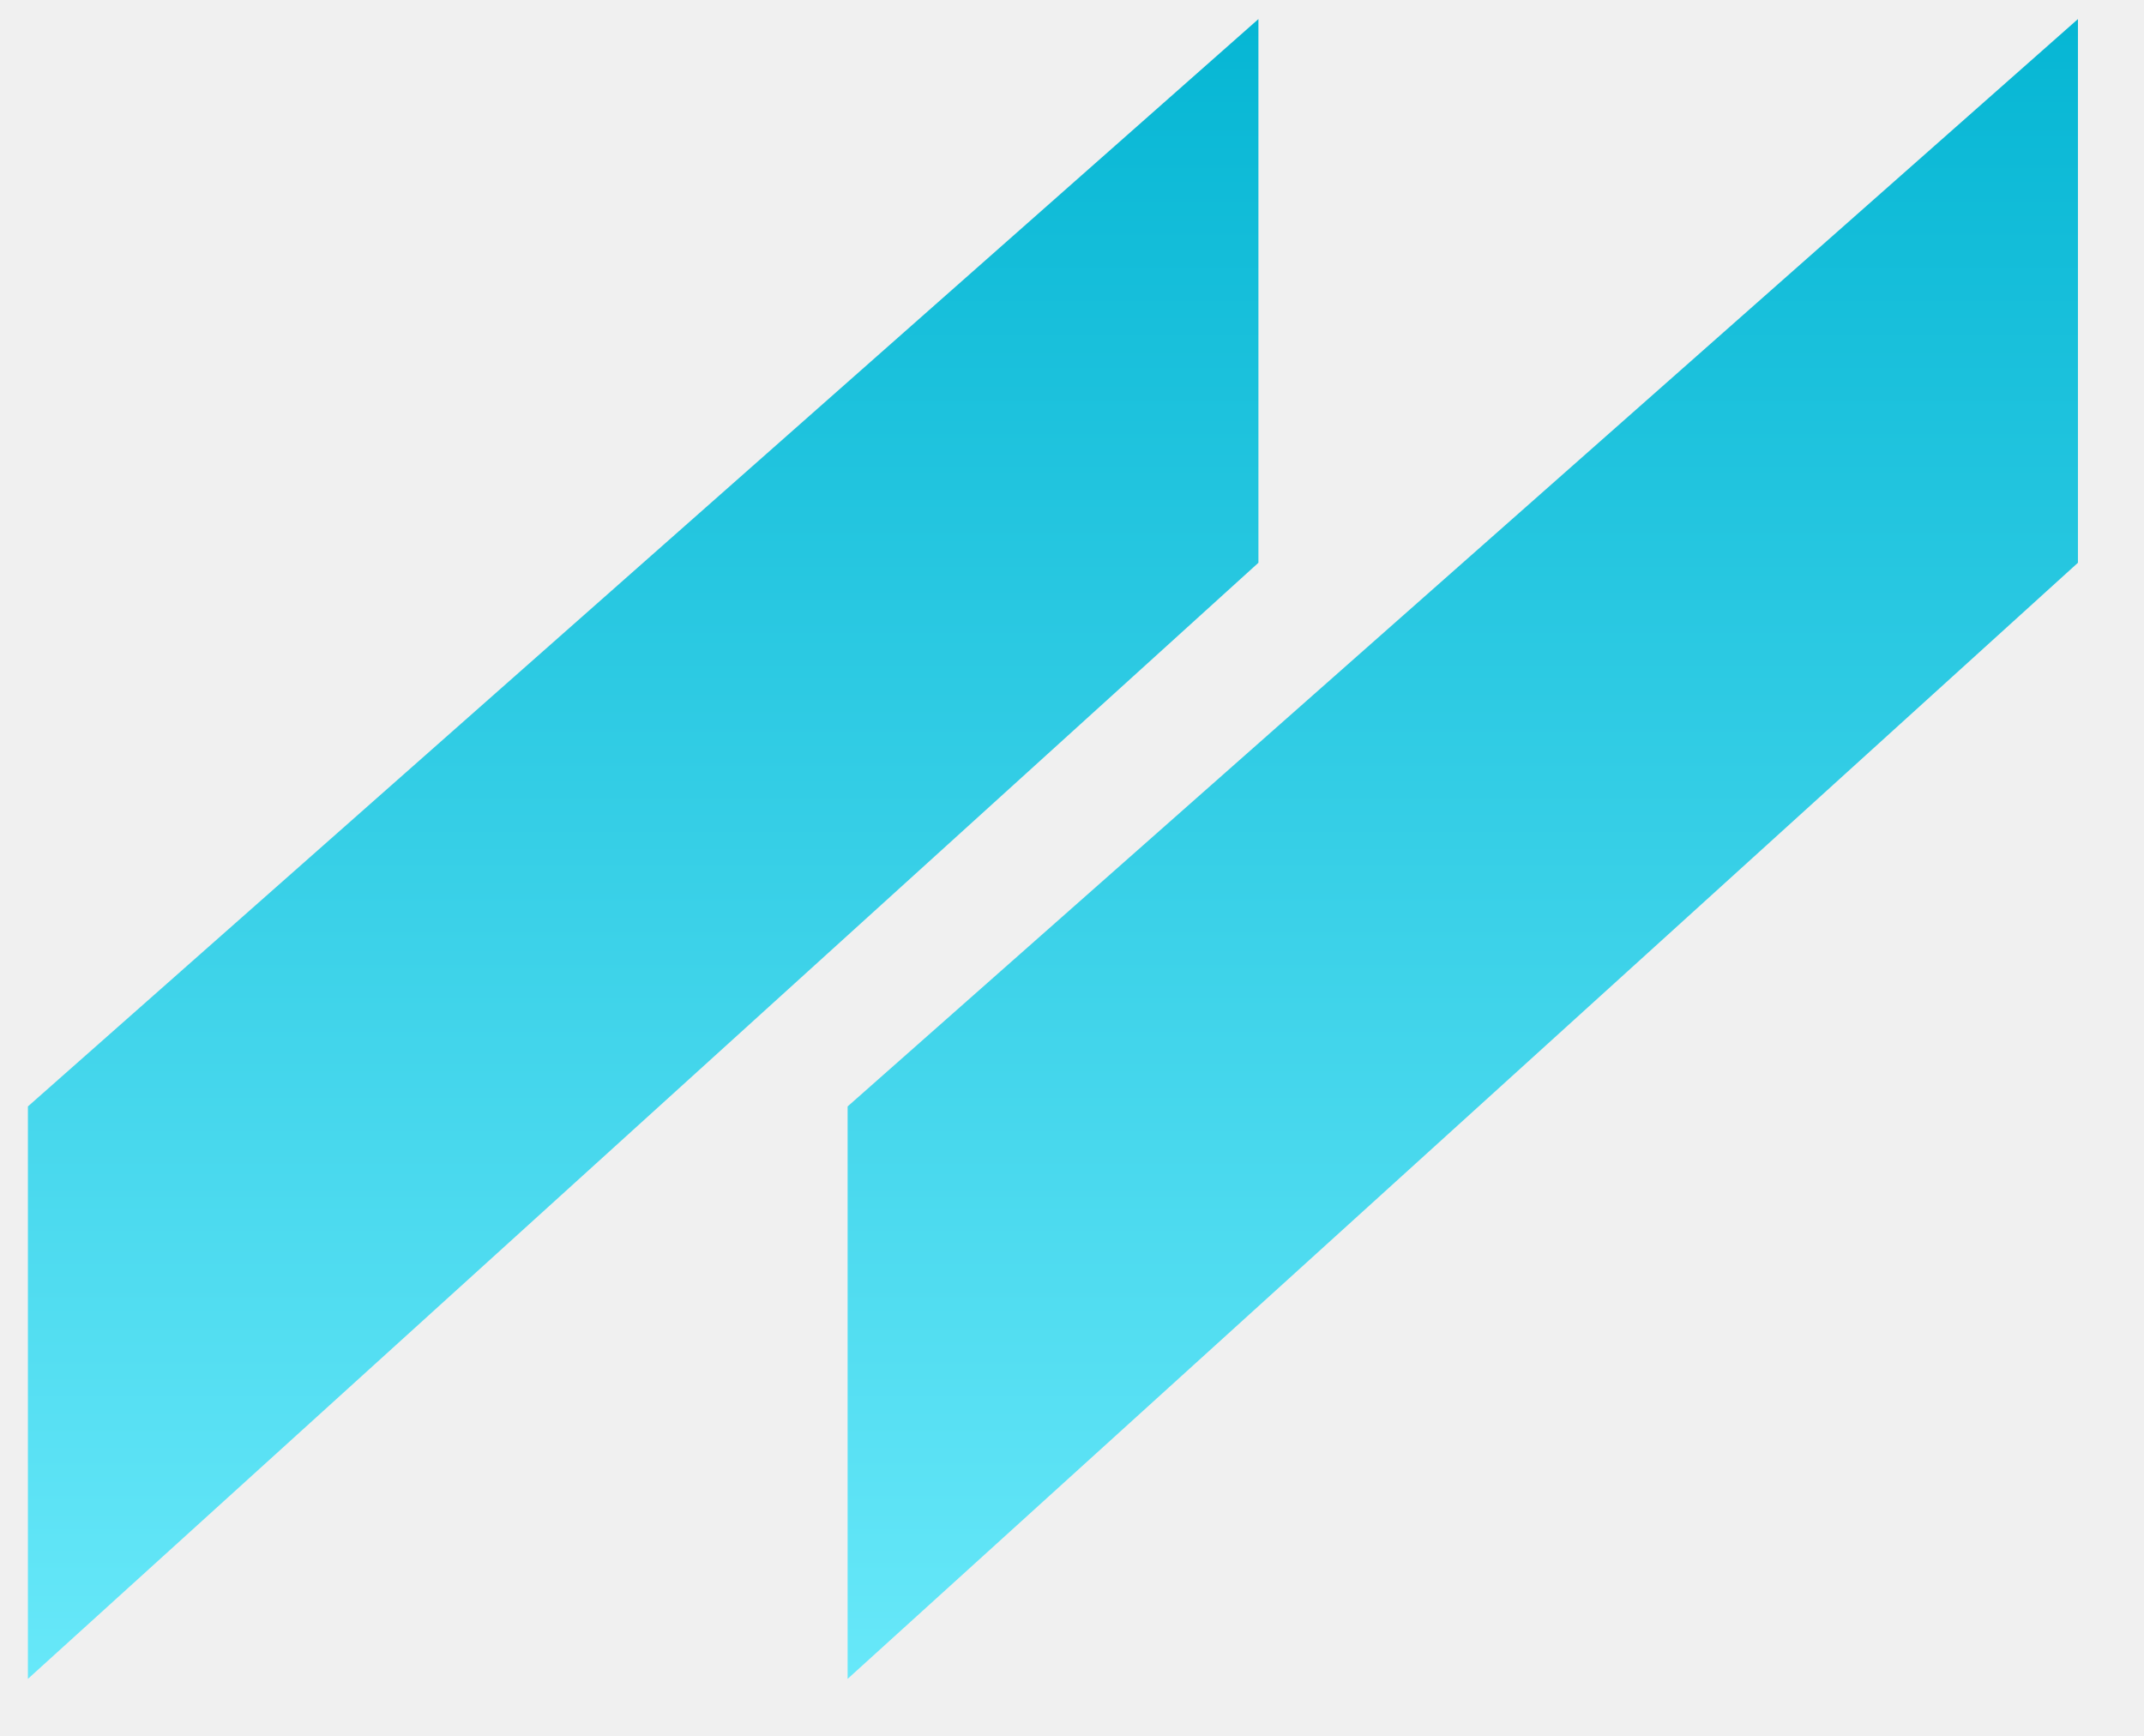
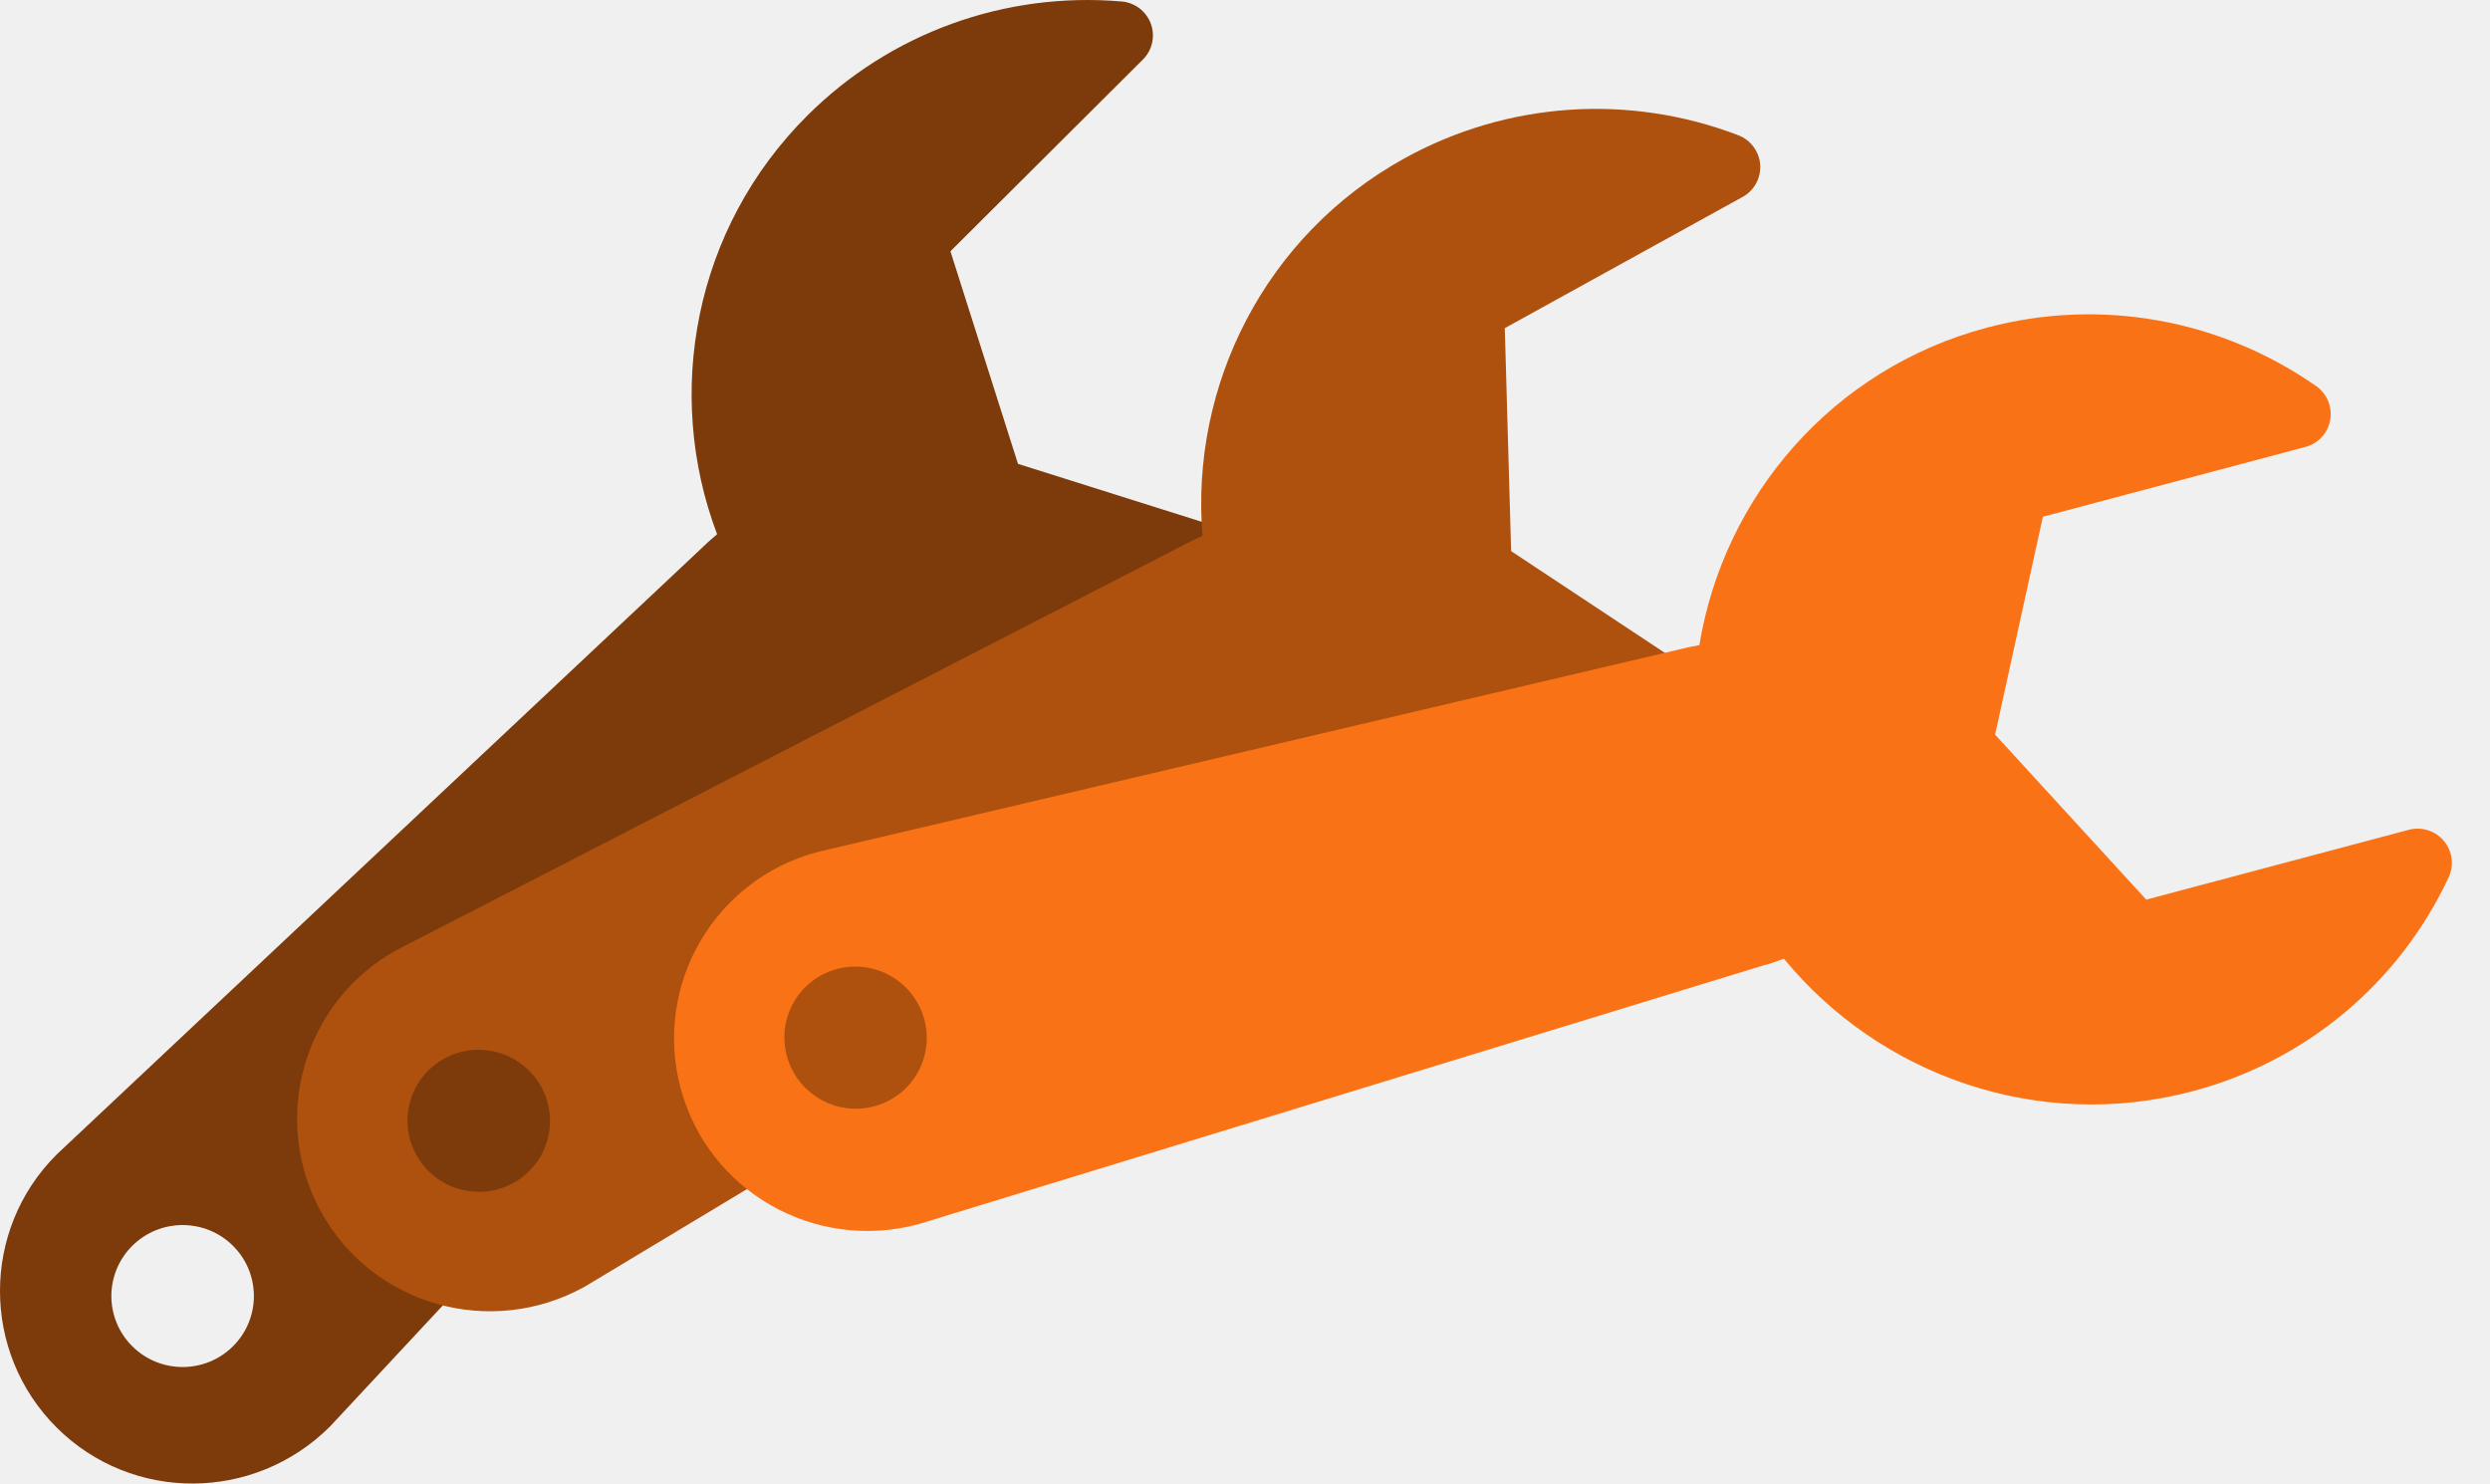
- <svg xmlns="http://www.w3.org/2000/svg" xmlns:xlink="http://www.w3.org/1999/xlink" version="1.1" preserveAspectRatio="xMidYMid meet" viewBox="344.564 330.278 111.737 91.218" width="53.87" height="43.61">
+ <svg xmlns="http://www.w3.org/2000/svg" width="99" height="59" viewBox="0 0 99 59" fill="none">
+   <g clip-path="url(#clip0_7_16)">
+     <path d="M58.927 14.337C58.882 13.812 58.535 13.361 58.039 13.181C57.542 13 56.985 13.123 56.611 13.495L48.958 21.119L40.474 18.443L37.788 9.991L45.441 2.366C45.815 1.994 45.937 1.439 45.757 0.945C45.575 0.449 45.123 0.104 44.595 0.059C39.947 -0.34 35.393 1.313 32.1 4.594C27.591 9.086 26.397 15.647 28.511 21.24C28.28 21.434 28.052 21.639 27.827 21.861L2.281 45.876C2.272 45.885 2.263 45.894 2.253 45.903C-0.751 48.896 -0.751 53.766 2.253 56.76C5.258 59.752 10.111 59.716 13.115 56.723C13.128 56.711 13.139 56.699 13.151 56.685L37.047 31.037C37.264 30.819 37.467 30.591 37.657 30.357C43.272 32.468 49.862 31.281 54.376 26.785C57.668 23.504 59.328 18.967 58.927 14.337ZM9.265 53.526C8.158 54.629 6.365 54.628 5.258 53.526C4.151 52.425 4.151 50.637 5.258 49.535C6.365 48.433 8.158 48.433 9.265 49.535C10.371 50.637 10.371 52.425 9.265 53.526Z" fill="#7D3A0B" />
+     <path d="M78.951 23.052C79.053 22.535 78.843 22.005 78.416 21.696C77.988 21.385 77.419 21.35 76.957 21.604L67.499 26.823L60.081 21.912L59.829 13.047L69.287 7.828C69.75 7.572 70.02 7.073 69.983 6.548C69.944 6.021 69.605 5.565 69.11 5.376C64.752 3.711 59.919 4.045 55.849 6.291C50.276 9.367 47.32 15.345 47.811 21.303C47.535 21.426 47.26 21.561 46.982 21.712L15.806 37.755C15.795 37.761 15.784 37.768 15.772 37.773C12.059 39.822 10.717 44.504 12.78 48.21C14.843 51.915 19.518 53.217 23.23 51.168C23.246 51.16 23.261 51.152 23.276 51.142L53.315 33.074C53.585 32.925 53.842 32.761 54.09 32.589C58.906 36.165 65.567 36.841 71.145 33.763C75.214 31.517 78.061 27.613 78.951 23.052ZM20.411 47.034C19.043 47.789 17.32 47.294 16.559 45.93C15.799 44.566 16.292 42.847 17.659 42.093C19.027 41.339 20.751 41.833 21.511 43.197C22.271 44.562 21.778 46.28 20.411 47.034Z" fill="#AE510F" />
+     <path d="M97.357 34.88C97.58 34.402 97.505 33.838 97.166 33.434C96.826 33.029 96.282 32.858 95.772 32.993L85.332 35.769L79.323 29.209L81.223 20.546L91.663 17.77C92.173 17.634 92.556 17.215 92.647 16.697C92.737 16.176 92.519 15.652 92.084 15.348C88.258 12.679 83.488 11.833 78.996 13.028C72.844 14.665 68.53 19.749 67.565 25.65C67.268 25.702 66.967 25.766 66.662 25.846L32.531 33.87C32.518 33.873 32.506 33.877 32.493 33.88C28.395 34.97 25.96 39.187 27.065 43.282C28.171 47.376 32.391 49.771 36.489 48.681C36.506 48.677 36.523 48.672 36.54 48.667L70.058 38.402C70.356 38.323 70.645 38.226 70.927 38.119C74.734 42.754 81.035 45.021 87.191 43.384C91.683 42.189 95.389 39.09 97.357 34.88ZM34.754 43.988C33.244 44.389 31.691 43.492 31.284 41.984C30.876 40.477 31.77 38.928 33.279 38.527C34.789 38.127 36.342 39.023 36.749 40.531C37.157 42.039 36.263 43.587 34.754 43.988Z" fill="#F97316" />
+   </g>
  <defs>
-     <path d="M453.3 331.28L453.3 359.85L388.64 418.5L388.64 388.42L453.3 331.28Z" id="aFZf6T5ED" />
-     <linearGradient id="gradientb2ThqnP5Op" gradientUnits="userSpaceOnUse" x1="420.97" y1="331.28" x2="420.97" y2="418.5">
-       <stop style="stop-color: #06b6d4;stop-opacity: 1" offset="0%" />
-       <stop style="stop-color: #67e8f9;stop-opacity: 1" offset="100%" />
-     </linearGradient>
-     <path d="M410.23 331.28L410.23 359.85L345.56 418.5L345.56 388.42L410.23 331.28Z" id="a9fehgwfM" />
-     <linearGradient id="gradientk1wNV9Ostb" gradientUnits="userSpaceOnUse" x1="377.89" y1="331.28" x2="377.89" y2="418.5">
-       <stop style="stop-color: #06b6d4;stop-opacity: 1" offset="0%" />
-       <stop style="stop-color: #67e8f9;stop-opacity: 1" offset="100%" />
-     </linearGradient>
+     <clipPath id="clip0_7_16">
+       <rect width="99" height="59" fill="white" />
+     </clipPath>
  </defs>
-   <g>
-     <g>
-       <use xlink:href="#aFZf6T5ED" opacity="1" fill="url(#gradientb2ThqnP5Op)" />
-     </g>
-     <g>
-       <use xlink:href="#a9fehgwfM" opacity="1" fill="url(#gradientk1wNV9Ostb)" />
-     </g>
-   </g>
</svg>
